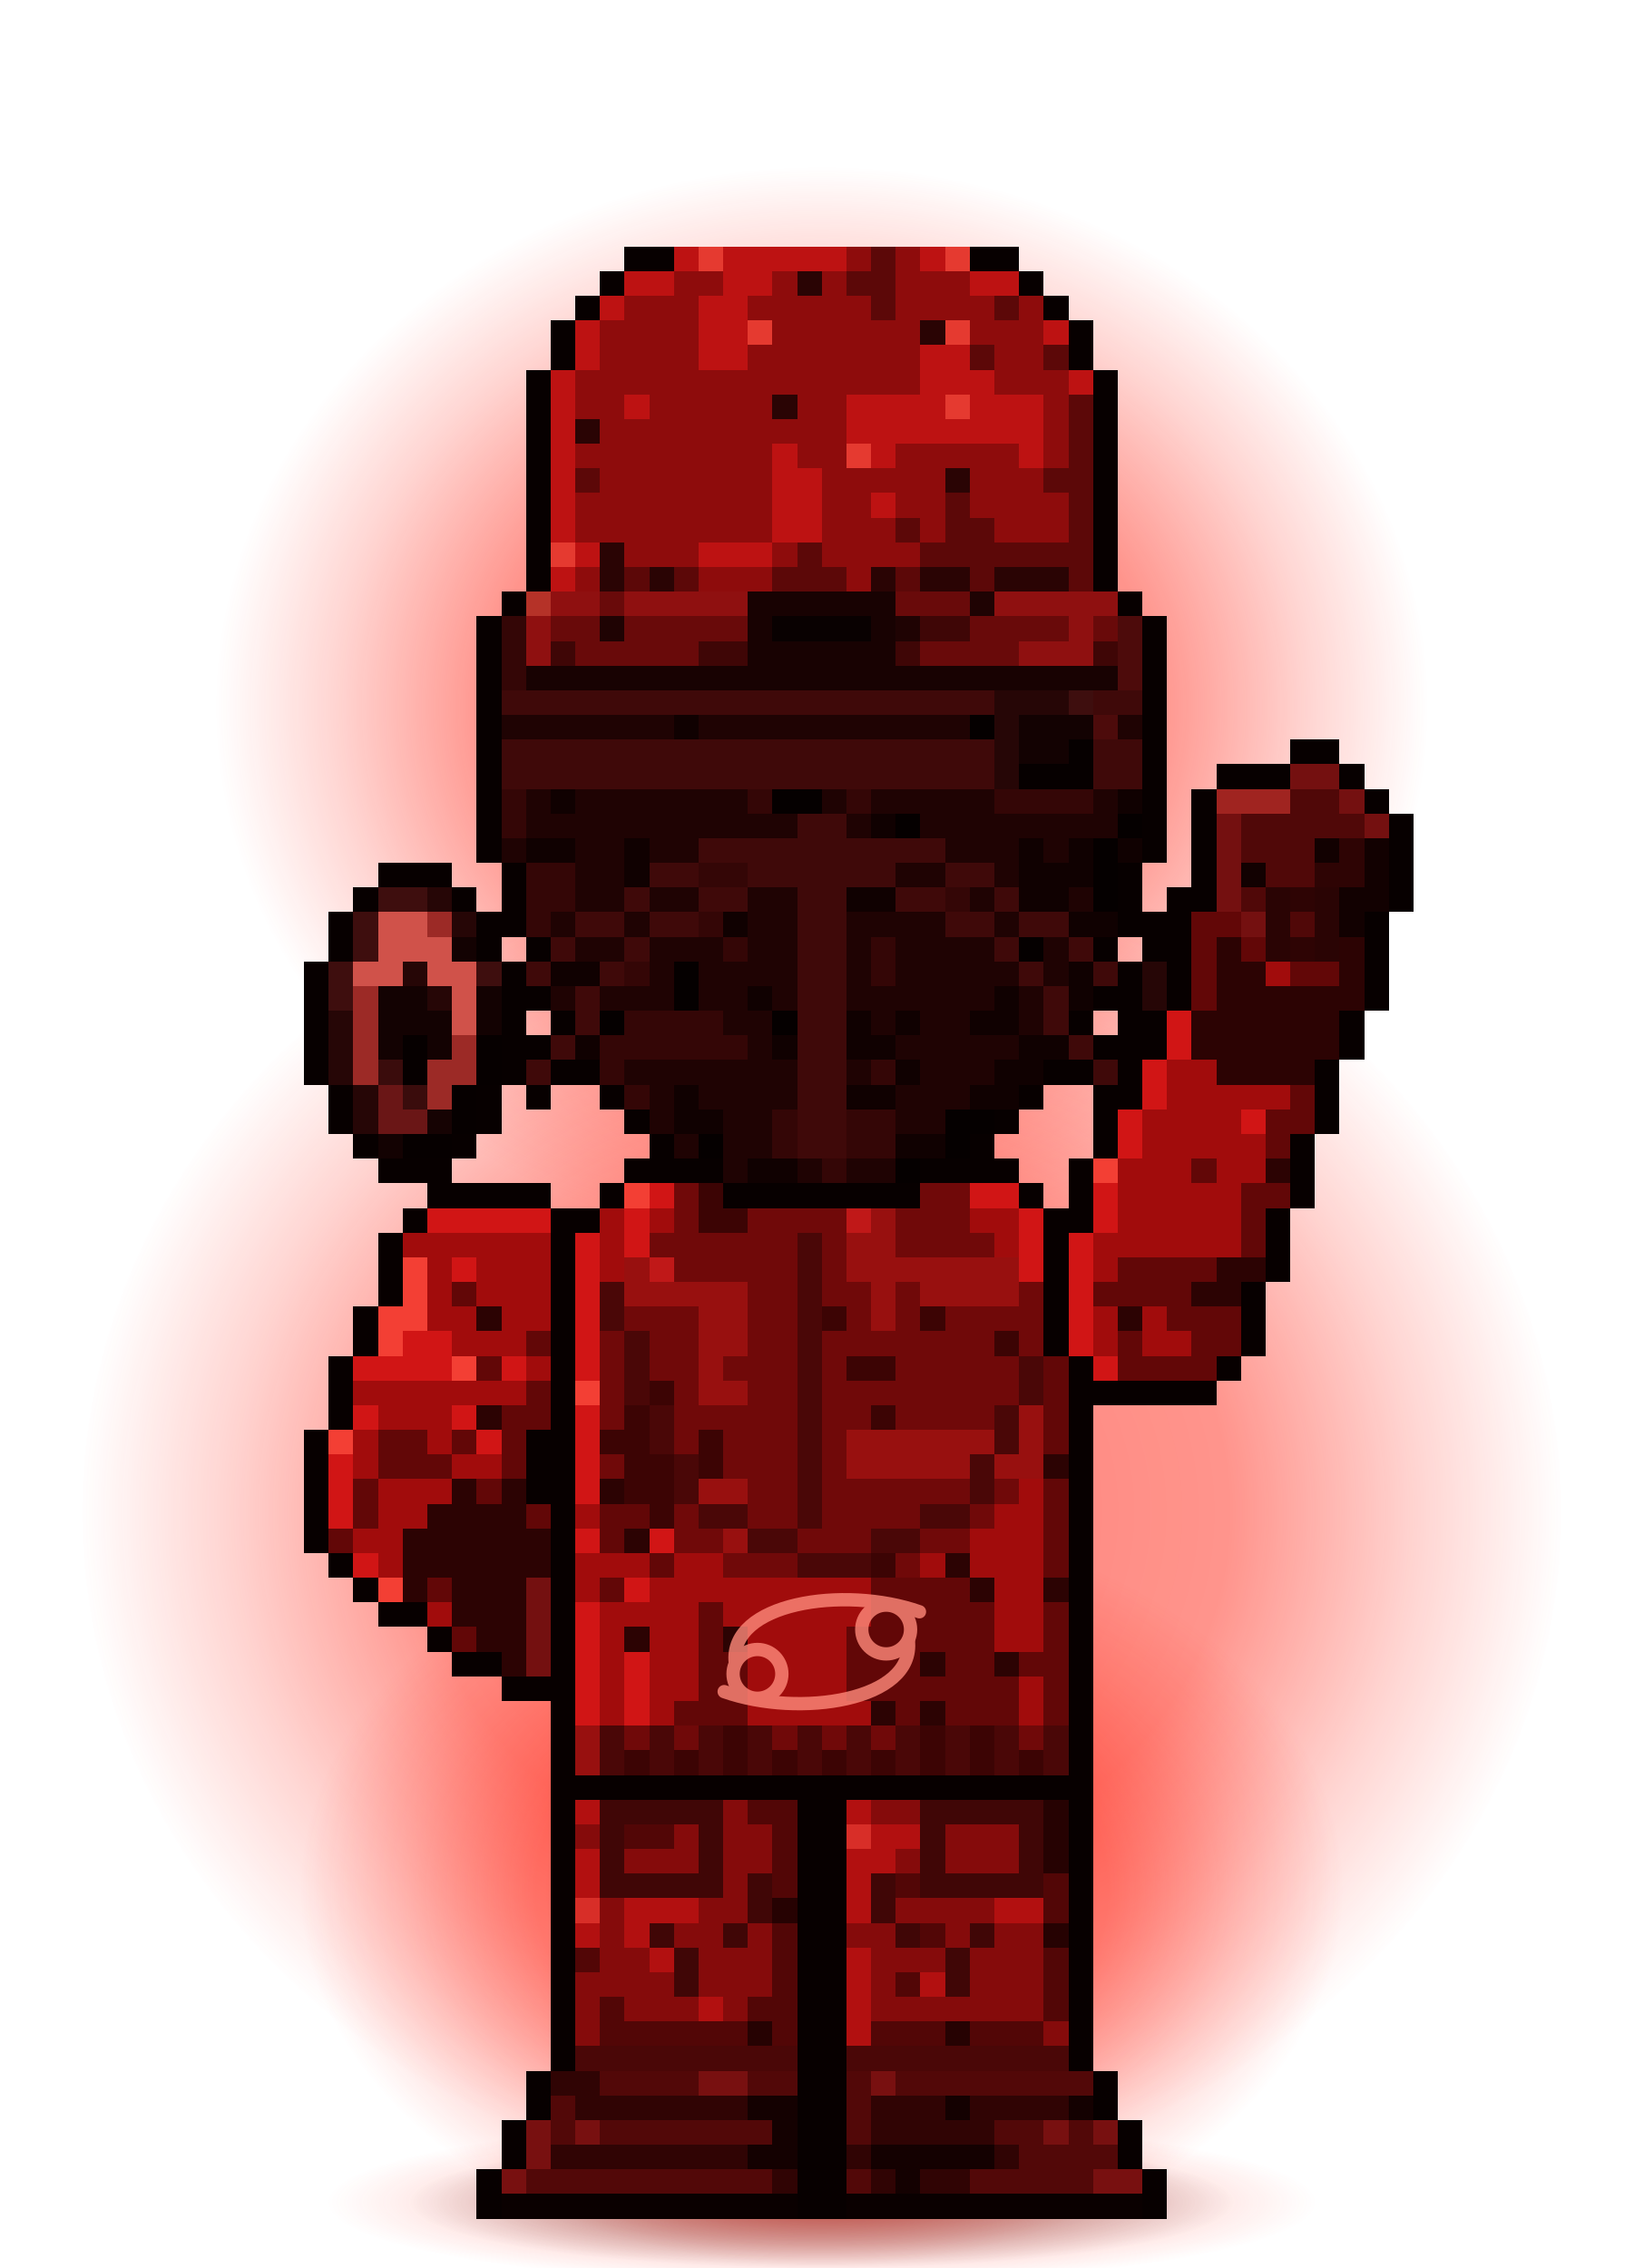
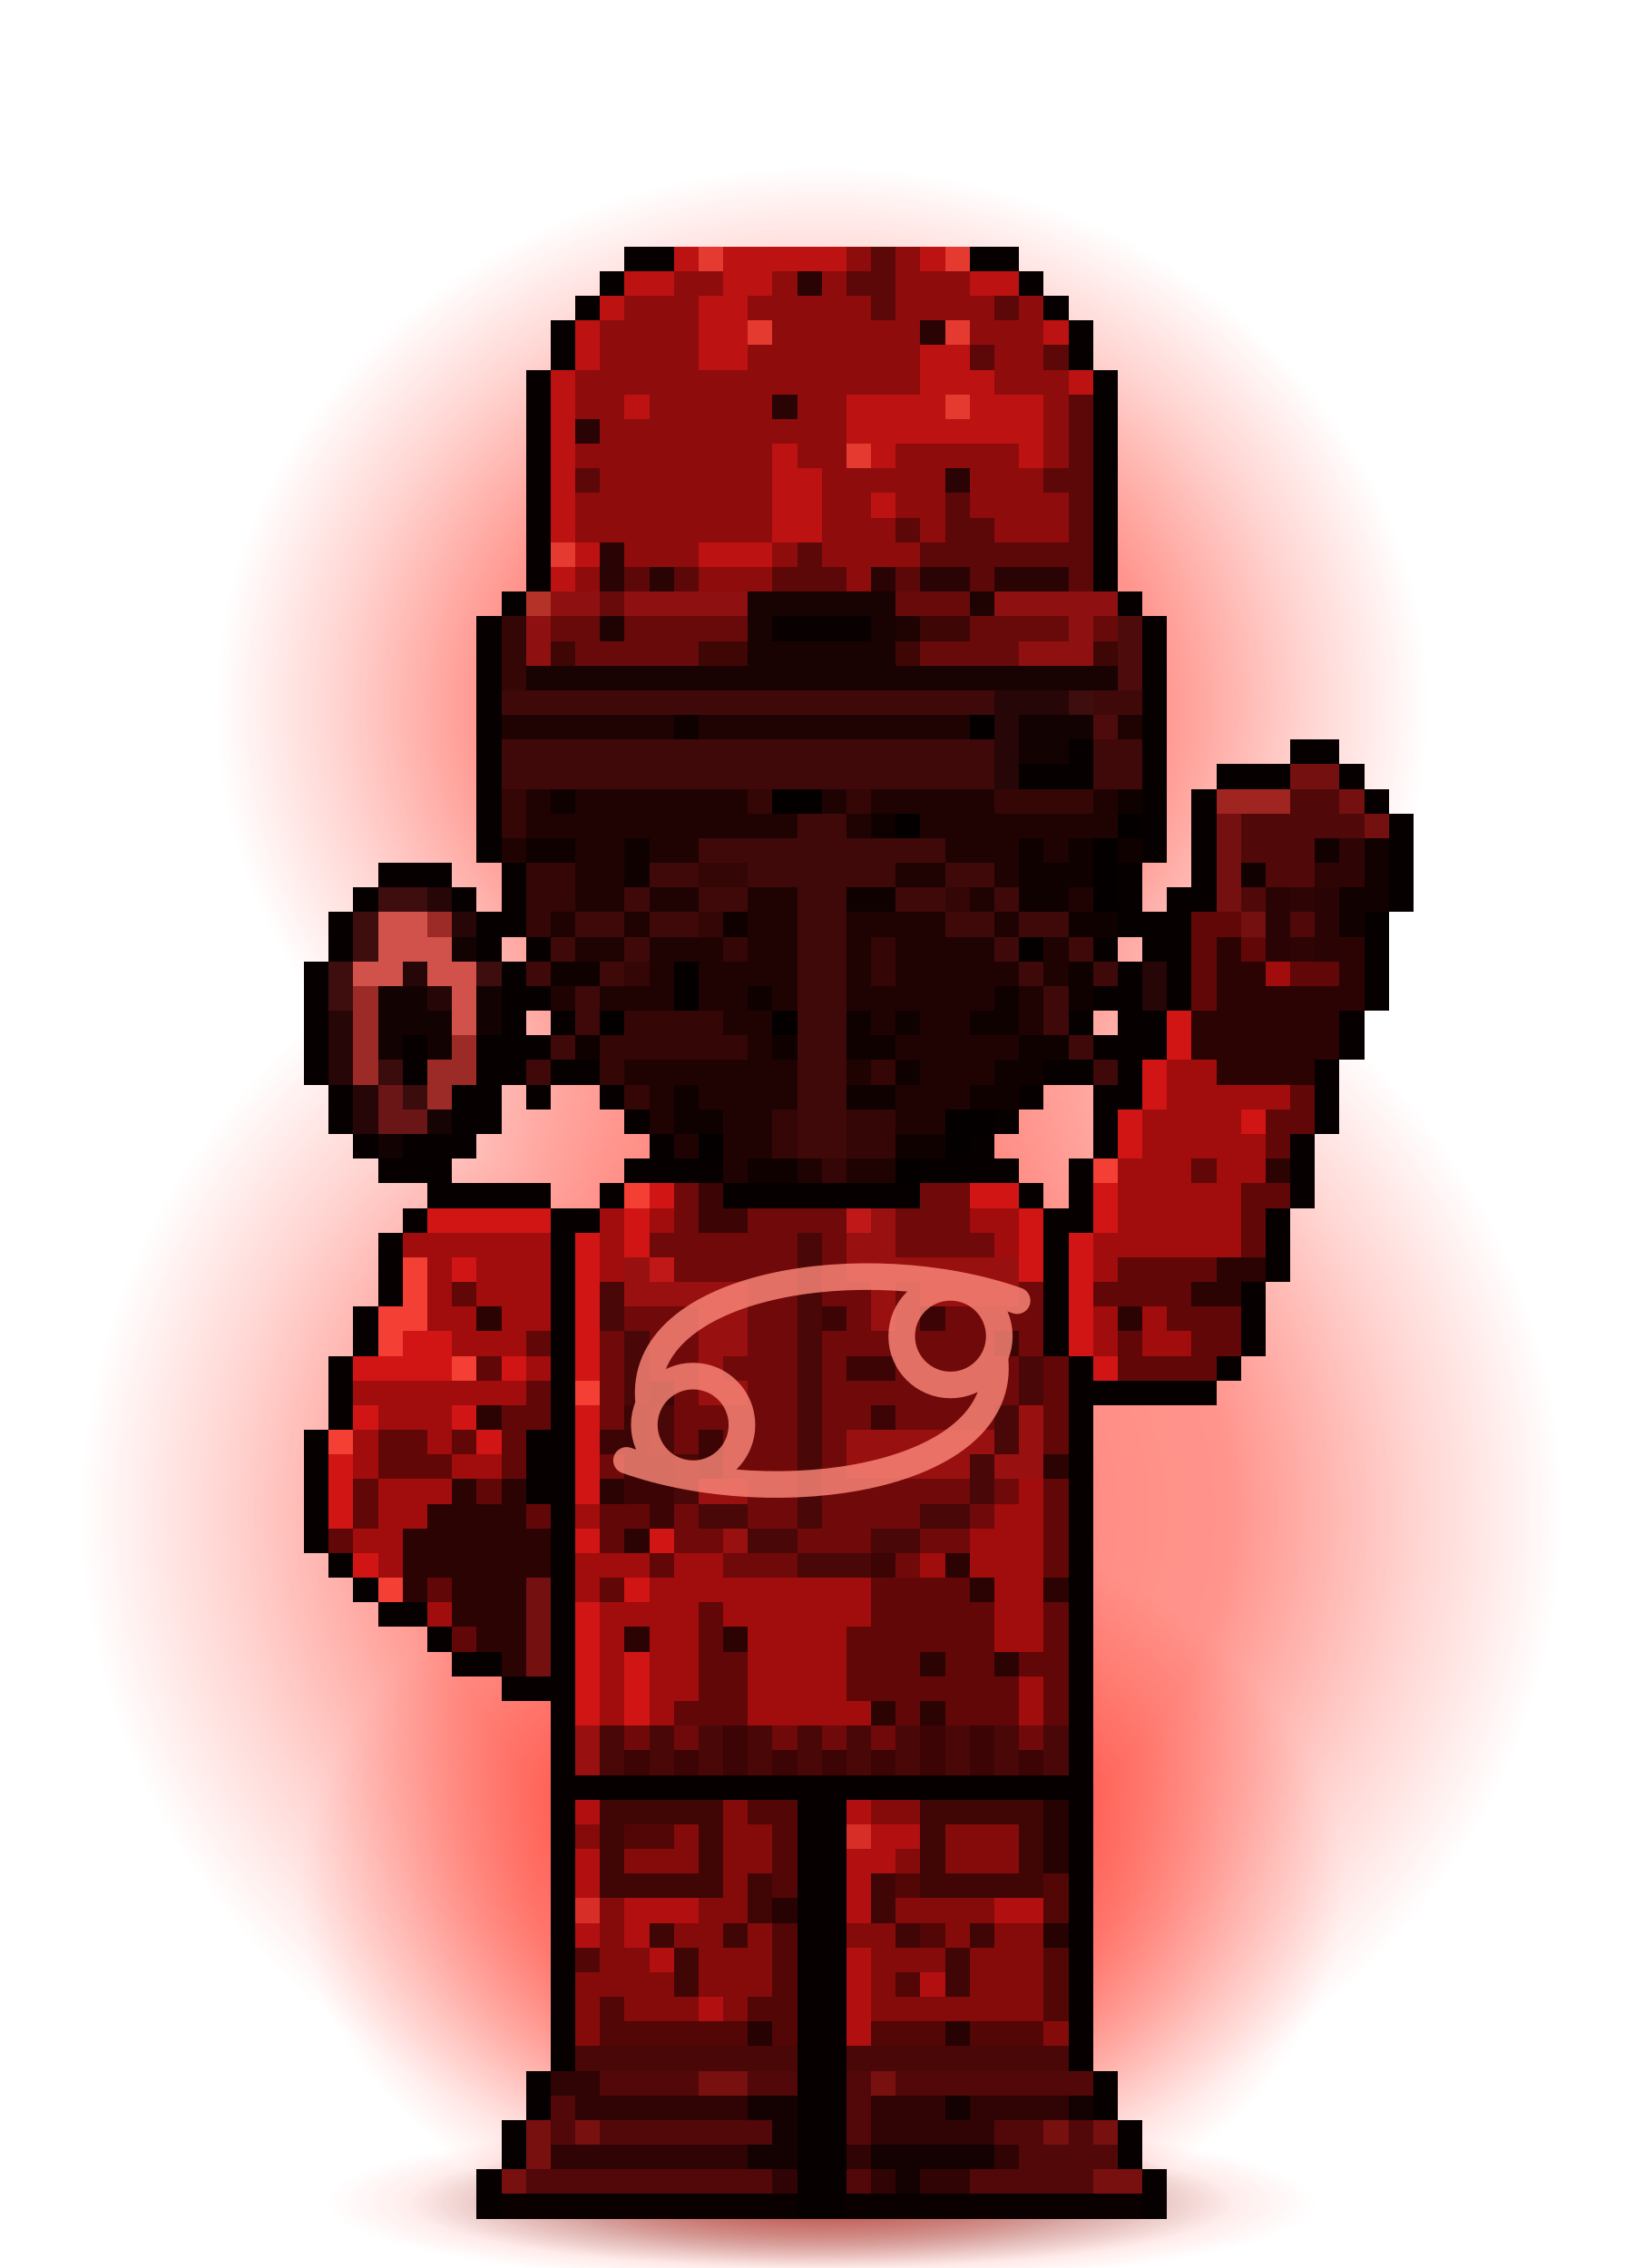
<svg xmlns="http://www.w3.org/2000/svg" viewBox="-20 -32 200 276" width="200" height="276" role="img" aria-label="Elementary, djing">
  <defs>
    <radialGradient id="shd" cx="0.5" cy="0.5" r="0.5">
      <stop offset="0" stop-color="#000" stop-opacity="0.5" />
      <stop offset="0.6" stop-color="#000" stop-opacity="0.22" />
      <stop offset="1" stop-color="#000" stop-opacity="0" />
    </radialGradient>
    <radialGradient id="aura" cx="0.5" cy="0.5" r="0.5">
      <stop offset="0" stop-color="#ff2a1a" stop-opacity="0.6" />
      <stop offset="0.55" stop-color="#ff2a1a" stop-opacity="0.5" />
      <stop offset="0.8" stop-color="#ff2a1a" stop-opacity="0.2" />
      <stop offset="1" stop-color="#ff2a1a" stop-opacity="0" />
    </radialGradient>
    <radialGradient id="floor" cx="0.5" cy="0.5" r="0.5">
      <stop offset="0" stop-color="#ff2a1a" stop-opacity="0.5" />
      <stop offset="0.6" stop-color="#ff2a1a" stop-opacity="0.2" />
      <stop offset="1" stop-color="#ff2a1a" stop-opacity="0" />
    </radialGradient>
  </defs>
  <style>.shadow,.floor{transform-box:fill-box;transform-origin:center}@keyframes aura{0%{opacity:.78}50%{opacity:1}100%{opacity:.78}}.aura{animation:aura 1s ease-in-out infinite}@keyframes groove{0%{transform:translate(0px,0px)}12.5%{transform:translate(0px,-1px)}37.5%{transform:translate(0px,0px)}62.5%{transform:translate(0px,-1px)}87.5%{transform:translate(0px,0px)}}.all{animation:groove 1s steps(1,end) infinite}@keyframes nod{0%{transform:translate(0px,1px)}12.5%{transform:translate(0px,0px)}37.5%{transform:translate(0px,1px)}62.5%{transform:translate(0px,0px)}87.5%{transform:translate(0px,1px)}}.hd{animation:nod 1s steps(1,end) infinite}@keyframes shrink{0%{transform:scale(1)}12.5%{transform:scale(0.93)}37.5%{transform:scale(1)}62.5%{transform:scale(0.93)}87.5%{transform:scale(1)}}.shadow,.floor{animation:shrink 1s steps(1,end) infinite}@keyframes aR0{0%{opacity:1}50%{opacity:0}}.aR0{animation:aR0 1s steps(1,end) infinite}@keyframes aR1{0%{opacity:0}50%{opacity:1}}.aR1{animation:aR1 1s steps(1,end) infinite}@keyframes aL0{0%{opacity:1}25%{opacity:1}50%{opacity:1}75%{opacity:1}12.5%{opacity:0}37.5%{opacity:0}62.5%{opacity:0}87.5%{opacity:0}}.aL0{animation:aL0 1s steps(1,end) infinite}@keyframes aL1{0%{opacity:0}25%{opacity:0}75%{opacity:0}12.5%{opacity:1}62.5%{opacity:1}}.aL1{animation:aL1 1s steps(1,end) infinite}@keyframes aL2{0%{opacity:0}50%{opacity:0}37.5%{opacity:1}87.5%{opacity:1}}.aL2{animation:aL2 1s steps(1,end) infinite}.aR1{opacity:0}.aL1,.aL2{opacity:0}@media (prefers-reduced-motion: reduce){*{animation:none!important}}</style>
  <g class="aura">
    <ellipse cx="80" cy="54" rx="74" ry="66" fill="url(#aura)" />
    <ellipse cx="80" cy="152" rx="90" ry="82" fill="url(#aura)" />
    <ellipse cx="80" cy="198" rx="64" ry="46" fill="url(#aura)" />
  </g>
  <ellipse class="shadow" cx="80" cy="236" rx="50" ry="8" fill="url(#shd)" />
  <ellipse class="floor" cx="80" cy="236" rx="60" ry="10" fill="url(#floor)" />
  <g shape-rendering="crispEdges">
    <g transform="translate(-1 -2) scale(3)">
      <g class="all">
        <g class="lgL">
          <path fill="#070000" d="M17 58h9v1h-9zM16 59h1v15h-1zM26 59h1v21h-1zM15 74h1v2h-1zM14 76h1v2h-1zM13 78h1v2h-1z" />
          <path fill="#b21010" d="M17 59h2v1h-2zM20 59h1v1h-1zM24 59h2v1h-2zM17 61h1v3h-1zM17 65h1v2h-1zM19 67h3v1h-3zM17 68h1v1h-1zM19 68h1v1h-1zM20 69h1v1h-1zM22 71h1v1h-1z" />
          <path fill="#d82e28" d="M19 59h1v1h-1zM17 67h1v1h-1z" />
          <path fill="#850b0b" d="M21 59h3v1h-3zM18 60h4v3h-4zM24 62h1v1h-1zM23 63h1v1h-1zM17 64h1v1h-1zM21 64h1v1h-1zM23 64h2v2h-2zM19 65h3v1h-3zM23 66h1v1h-1zM18 67h1v2h-1zM22 67h2v1h-2zM21 68h2v1h-2zM24 68h1v1h-1zM18 69h2v1h-2zM22 69h3v2h-3zM17 70h4v1h-4zM17 71h1v2h-1zM19 71h3v1h-3zM23 71h1v1h-1z" />
          <path fill="#520606" d="M17 60h1v1h-1zM22 60h4v1h-4zM22 61h1v1h-1zM22 62h2v1h-2zM25 62h1v1h-1zM24 63h2v1h-2zM19 64h2v1h-2zM25 64h1v3h-1zM25 68h1v3h-1zM17 69h1v1h-1zM18 71h1v1h-1zM24 71h2v1h-2zM18 72h6v1h-6zM25 72h1v1h-1z" />
          <path fill="#260202" d="M23 61h3v1h-3zM25 67h1v1h-1zM24 72h1v1h-1z" />
          <path fill="#400606" d="M18 63h5v1h-5zM18 64h1v2h-1zM22 64h1v2h-1zM18 66h5v1h-5zM24 66h1v2h-1zM20 68h1v1h-1zM23 68h1v1h-1zM21 69h1v2h-1z" />
          <path fill="#4a0707" d="M17 73h9v1h-9z" />
          <path fill="#300404" d="M16 74h2v1h-2zM17 75h7v1h-7zM16 77h8v1h-8zM25 78h1v1h-1z" />
          <path fill="#520808" d="M18 74h4v1h-4zM24 74h2v1h-2zM16 75h1v2h-1zM18 76h7v1h-7zM15 78h10v1h-10z" />
          <path fill="#781010" d="M22 74h2v1h-2zM15 76h1v2h-1zM17 76h1v1h-1zM14 78h1v1h-1z" />
          <path fill="#140101" d="M24 75h2v1h-2zM25 76h1v1h-1zM24 77h2v1h-2z" />
          <path fill="#0a0000" d="M14 79h12v1h-12z" />
        </g>
        <g class="lgR">
          <path fill="#070000" d="M28 58h9v1h-9zM27 59h1v21h-1zM37 59h1v15h-1zM38 74h1v2h-1zM39 76h1v2h-1zM40 78h1v2h-1z" />
          <path fill="#b21010" d="M28 59h1v5h-1zM35 59h2v1h-2zM33 62h1v1h-1zM29 64h2v1h-2zM28 65h2v1h-2zM28 66h1v2h-1zM34 67h2v1h-2zM28 69h1v4h-1zM31 70h1v1h-1z" />
          <path fill="#520606" d="M29 59h1v1h-1zM32 60h1v1h-1zM36 60h1v3h-1zM30 66h1v1h-1zM36 66h1v2h-1zM31 68h1v1h-1zM36 69h1v3h-1zM30 70h1v1h-1zM29 72h3v1h-3zM33 72h3v1h-3z" />
          <path fill="#850b0b" d="M30 59h1v1h-1zM32 59h3v1h-3zM29 60h2v1h-2zM34 60h2v1h-2zM30 61h2v1h-2zM33 61h3v1h-3zM29 62h4v1h-4zM34 62h2v1h-2zM29 63h2v1h-2zM32 64h3v2h-3zM30 65h1v1h-1zM30 67h4v1h-4zM28 68h2v1h-2zM32 68h1v1h-1zM34 68h2v1h-2zM29 69h3v1h-3zM33 69h3v2h-3zM29 70h1v1h-1zM29 71h7v1h-7zM36 72h1v1h-1z" />
          <path fill="#260202" d="M31 59h1v2h-1zM33 60h1v1h-1zM29 61h1v1h-1zM32 61h1v1h-1zM36 63h1v3h-1zM36 68h1v1h-1zM32 72h1v1h-1z" />
          <path fill="#400606" d="M31 63h5v1h-5zM31 64h1v2h-1zM35 64h1v2h-1zM29 66h1v2h-1zM31 66h5v1h-5zM30 68h1v1h-1zM33 68h1v1h-1zM32 69h1v2h-1z" />
          <path fill="#d82e28" d="M28 64h1v1h-1z" />
          <path fill="#4a0707" d="M28 73h9v1h-9z" />
          <path fill="#520808" d="M28 74h1v3h-1zM30 74h8v1h-8zM34 76h2v1h-2zM37 76h1v1h-1zM35 77h4v1h-4zM28 78h1v1h-1zM33 78h5v1h-5z" />
          <path fill="#781010" d="M29 74h1v1h-1zM36 76h1v1h-1zM38 76h1v1h-1zM38 78h2v1h-2z" />
          <path fill="#300404" d="M29 75h3v1h-3zM33 75h4v1h-4zM29 76h5v1h-5zM28 77h1v1h-1zM34 77h1v1h-1zM29 78h1v1h-1zM31 78h2v1h-2z" />
          <path fill="#140101" d="M32 75h1v1h-1zM37 75h1v1h-1zM29 77h5v1h-5zM30 78h1v1h-1z" />
          <path fill="#0a0000" d="M28 79h12v1h-12z" />
        </g>
        <g class="up">
          <g class="aL0">
            <path fill="#070000" d="M11 38h5v1h-5zM10 39h1v1h-1zM16 39h1v1h-1zM9 40h1v3h-1zM17 40h1v5h-1zM8 43h1v2h-1zM7 45h1v3h-1zM16 45h1v3h-1zM6 48h1v5h-1zM15 48h1v2h-1zM15 50h2v1h-2zM17 51h3v1h-3zM20 52h2v1h-2zM7 53h1v1h-1zM22 53h1v4h-1zM8 54h1v1h-1zM9 55h2v1h-2zM11 56h1v1h-1zM12 57h2v1h-2zM21 57h1v2h-1zM14 58h2v1h-2zM16 59h1v1h-1zM20 59h1v1h-1zM17 60h3v1h-3z" />
            <path fill="#d11515" d="M11 39h5v1h-5zM16 40h1v1h-1zM12 41h1v1h-1zM10 44h2v1h-2zM8 45h4v1h-4zM14 45h1v1h-1zM8 47h1v1h-1zM12 47h1v1h-1zM13 48h1v1h-1zM7 49h1v3h-1zM8 53h1v1h-1z" />
            <path fill="#a10c0c" d="M10 40h6v1h-6zM11 41h1v2h-1zM13 41h3v2h-3zM11 43h2v1h-2zM14 43h3v1h-3zM12 44h3v1h-3zM15 45h1v1h-1zM8 46h7v1h-7zM9 47h3v1h-3zM8 48h1v2h-1zM11 48h1v1h-1zM12 49h2v1h-2zM9 50h3v1h-3zM9 51h2v1h-2zM8 52h2v1h-2zM9 53h1v1h-1zM11 55h1v1h-1z" />
            <path fill="#f33f34" d="M10 41h1v2h-1zM9 43h2v1h-2zM9 44h1v1h-1zM12 45h1v1h-1zM7 48h1v1h-1zM9 54h1v1h-1z" />
            <path fill="#620707" d="M16 41h1v2h-1zM12 42h1v1h-1zM15 44h2v1h-2zM13 45h1v1h-1zM15 46h1v1h-1zM14 47h2v1h-2zM9 48h2v1h-2zM12 48h1v1h-1zM14 48h1v2h-1zM9 49h3v1h-3zM8 50h1v2h-1zM13 50h1v1h-1zM15 51h2v1h-2zM7 52h1v1h-1zM11 54h1v1h-1zM12 56h1v1h-1z" />
            <path fill="#2c0303" d="M13 43h1v1h-1zM13 47h1v1h-1zM12 50h1v1h-1zM14 50h1v1h-1zM11 51h4v1h-4zM10 52h7v1h-7zM10 53h6v1h-6zM10 54h1v1h-1zM12 54h3v2h-3zM13 56h2v1h-2zM14 57h1v1h-1z" />
            <path fill="#741010" d="M17 52h1v1h-1zM16 53h1v1h-1zM21 53h1v1h-1zM15 54h1v4h-1zM19 54h1v1h-1zM16 58h1v1h-1z" />
            <path fill="#500808" d="M18 52h1v1h-1zM18 53h3v1h-3zM20 54h1v1h-1zM17 55h4v1h-4zM16 56h3v1h-3zM16 57h1v1h-1zM18 57h1v2h-1z" />
            <path fill="#2e0404" d="M19 52h1v1h-1zM17 53h1v1h-1zM16 54h3v1h-3zM21 54h1v2h-1zM16 55h1v1h-1zM20 56h2v1h-2zM20 57h1v2h-1zM18 59h1v1h-1z" />
            <path fill="#120101" d="M19 56h1v1h-1z" />
            <path fill="#2a0404" d="M17 57h1v3h-1zM19 57h1v3h-1z" />
          </g>
          <g class="aL1">
            <path fill="#070000" d="M11 38h5v1h-5zM10 39h1v1h-1zM16 39h1v1h-1zM9 40h1v2h-1zM17 40h1v5h-1zM8 42h1v2h-1zM7 44h1v3h-1zM16 45h1v2h-1zM6 47h1v2h-1zM15 47h1v2h-1zM5 49h1v4h-1zM14 49h1v2h-1zM15 51h2v1h-2zM17 52h2v1h-2zM6 53h1v1h-1zM19 53h2v1h-2zM7 54h1v1h-1zM21 54h1v3h-1zM8 55h1v1h-1zM9 56h1v1h-1zM10 57h2v1h-2zM20 57h1v2h-1zM12 58h2v1h-2zM14 59h1v1h-1zM19 59h1v2h-1zM15 60h1v1h-1zM16 61h3v1h-3z" />
            <path fill="#d11515" d="M11 39h5v1h-5zM16 40h1v1h-1zM12 41h1v1h-1zM10 42h1v1h-1zM9 44h3v1h-3zM8 45h4v1h-4zM14 45h1v1h-1zM12 47h1v1h-1zM6 49h1v4h-1zM7 53h1v1h-1z" />
            <path fill="#a10c0c" d="M10 40h6v1h-6zM11 41h1v2h-1zM13 41h3v2h-3zM11 43h2v1h-2zM14 43h3v1h-3zM12 44h3v1h-3zM15 45h1v1h-1zM8 46h6v1h-6zM8 47h4v1h-4zM8 48h1v1h-1zM11 48h1v1h-1zM13 48h1v1h-1zM7 49h2v1h-2zM12 49h1v1h-1zM7 50h1v2h-1zM9 50h3v1h-3zM13 50h1v1h-1zM9 51h1v1h-1zM8 52h1v2h-1zM9 55h1v1h-1zM10 56h1v1h-1z" />
            <path fill="#f33f34" d="M10 41h1v1h-1zM9 42h1v1h-1zM9 43h2v1h-2zM8 44h1v1h-1zM12 45h1v1h-1zM7 47h1v2h-1zM8 54h1v1h-1z" />
            <path fill="#620707" d="M16 41h1v2h-1zM12 42h1v1h-1zM15 44h2v1h-2zM13 45h1v1h-1zM14 46h2v1h-2zM14 47h1v2h-1zM9 48h2v1h-2zM12 48h1v1h-1zM9 49h3v1h-3zM13 49h1v1h-1zM8 50h1v2h-1zM14 51h1v1h-1zM15 52h2v1h-2zM9 54h3v1h-3zM10 55h2v1h-2zM12 57h1v1h-1z" />
            <path fill="#2c0303" d="M13 43h1v1h-1zM13 47h1v1h-1zM12 50h1v1h-1zM10 51h4v1h-4zM7 52h1v1h-1zM9 52h6v2h-6zM12 54h2v2h-2zM11 56h3v1h-3zM13 57h1v1h-1z" />
            <path fill="#741010" d="M15 53h2v1h-2zM18 53h1v1h-1zM14 54h1v3h-1zM20 54h1v1h-1zM14 58h1v1h-1zM15 59h1v1h-1z" />
            <path fill="#500808" d="M17 53h1v1h-1zM15 54h1v2h-1zM17 55h3v1h-3zM15 56h4v1h-4zM15 57h5v1h-5zM15 58h1v1h-1zM17 58h1v2h-1zM19 58h1v1h-1z" />
            <path fill="#2e0404" d="M16 54h3v1h-3zM16 55h1v1h-1zM20 55h1v2h-1zM14 57h1v1h-1z" />
            <path fill="#a02420" d="M19 54h1v1h-1z" />
            <path fill="#120101" d="M19 56h1v1h-1zM17 60h1v1h-1z" />
            <path fill="#2a0404" d="M16 58h1v3h-1zM18 58h1v3h-1z" />
          </g>
          <g class="aL2">
            <path fill="#070000" d="M11 38h5v1h-5zM10 39h1v1h-1zM16 39h1v1h-1zM9 40h1v3h-1zM17 40h1v6h-1zM8 43h1v5h-1zM16 46h1v3h-1zM7 48h1v6h-1zM15 49h2v1h-2zM17 50h4v1h-4zM21 51h2v1h-2zM23 52h1v1h-1zM24 53h1v2h-1zM8 54h1v1h-1zM9 55h3v1h-3zM23 55h1v2h-1zM12 56h1v1h-1zM13 57h3v1h-3zM22 57h1v2h-1zM16 58h2v1h-2zM18 59h4v1h-4z" />
            <path fill="#d11515" d="M11 39h5v1h-5zM16 40h1v1h-1zM12 41h1v1h-1zM10 44h2v2h-2zM14 45h1v1h-1zM9 46h1v2h-1zM12 47h1v1h-1zM8 48h1v2h-1zM13 48h1v1h-1zM8 52h1v2h-1z" />
            <path fill="#a10c0c" d="M10 40h6v1h-6zM11 41h1v2h-1zM13 41h3v2h-3zM11 43h2v1h-2zM14 43h3v1h-3zM12 44h4v1h-4zM15 45h2v1h-2zM10 46h5v1h-5zM10 47h2v1h-2zM14 47h1v1h-1zM11 48h1v1h-1zM12 49h2v1h-2zM8 50h4v1h-4zM8 51h3v1h-3zM9 52h2v2h-2zM10 54h1v1h-1z" />
            <path fill="#f33f34" d="M10 41h1v2h-1zM9 43h2v1h-2zM9 44h1v2h-1zM12 45h1v1h-1zM9 54h1v1h-1z" />
            <path fill="#620707" d="M16 41h1v2h-1zM12 42h1v1h-1zM16 44h1v1h-1zM13 45h1v1h-1zM15 46h1v2h-1zM9 48h2v1h-2zM12 48h1v1h-1zM14 48h2v1h-2zM9 49h3v1h-3zM14 49h1v1h-1zM13 50h1v1h-1zM15 50h2v1h-2zM12 55h1v1h-1zM13 56h1v1h-1zM16 56h1v2h-1z" />
            <path fill="#2c0303" d="M13 43h1v1h-1zM13 47h1v1h-1zM12 50h1v1h-1zM14 50h1v1h-1zM11 51h7v1h-7zM11 52h6v2h-6zM11 54h5v1h-5zM13 55h3v1h-3zM14 56h2v1h-2z" />
            <path fill="#500808" d="M18 51h3v1h-3zM17 53h3v1h-3zM21 53h2v1h-2zM16 54h1v1h-1zM20 54h2v1h-2zM16 55h6v1h-6zM18 56h1v2h-1zM20 56h1v2h-1z" />
            <path fill="#741010" d="M17 52h1v1h-1zM20 52h3v1h-3zM23 53h1v1h-1zM19 54h1v1h-1zM17 56h1v2h-1zM18 58h1v1h-1z" />
            <path fill="#2e0404" d="M18 52h1v1h-1zM20 53h1v1h-1zM17 54h2v1h-2zM22 54h2v1h-2zM20 58h1v1h-1z" />
            <path fill="#120101" d="M19 52h1v1h-1zM22 55h1v2h-1z" />
            <path fill="#2a0404" d="M19 56h1v3h-1zM21 56h1v3h-1z" />
          </g>
          <path fill="#070000" d="M21 36h12v1h-12zM19 37h2v1h-2zM33 37h2v1h-2zM18 38h1v1h-1zM35 38h1v1h-1zM17 39h1v1h-1zM36 39h1v1h-1zM16 40h1v22h-1zM37 40h1v22h-1zM17 62h20v1h-20z" />
          <path fill="#700909" d="M21 37h3v1h-3zM30 37h1v1h-1zM21 38h1v2h-1zM24 38h1v1h-1zM26 38h2v1h-2zM30 38h3v2h-3zM24 39h4v1h-4zM20 40h6v1h-6zM27 40h1v2h-1zM30 40h4v1h-4zM21 41h5v1h-5zM24 42h2v3h-2zM27 42h2v1h-2zM30 42h1v2h-1zM35 42h1v1h-1zM19 43h3v1h-3zM28 43h1v1h-1zM32 43h4v1h-4zM18 44h1v4h-1zM20 44h2v2h-2zM27 44h7v1h-7zM35 44h1v1h-1zM23 45h3v1h-3zM27 45h1v1h-1zM30 45h5v1h-5zM21 46h1v1h-1zM24 46h2v1h-2zM27 46h8v1h-8zM21 47h5v1h-5zM27 47h2v1h-2zM30 47h4v1h-4zM21 48h1v1h-1zM23 48h3v2h-3zM27 48h1v2h-1zM18 49h1v1h-1zM24 50h2v2h-2zM27 50h6v1h-6zM34 50h1v1h-1zM21 51h1v1h-1zM27 51h4v1h-4zM33 51h1v1h-1zM21 52h2v1h-2zM26 52h3v1h-3zM31 52h2v1h-2zM23 53h3v1h-3zM30 53h1v1h-1zM19 60h1v1h-1zM21 60h1v1h-1zM25 60h1v1h-1zM27 60h1v1h-1zM29 60h1v1h-1zM35 60h1v1h-1z" />
          <path fill="#98100f" d="M24 37h2v1h-2zM31 37h2v1h-2zM25 38h1v1h-1zM28 38h2v1h-2zM29 39h1v1h-1zM28 40h2v1h-2zM19 41h1v1h-1zM28 41h7v1h-7zM19 42h5v1h-5zM29 42h1v2h-1zM31 42h4v1h-4zM22 43h2v2h-2zM22 45h1v1h-1zM22 46h2v1h-2zM35 47h1v2h-1zM28 48h6v1h-6zM28 49h5v1h-5zM34 49h2v1h-2zM22 50h2v1h-2zM23 52h1v1h-1zM17 60h1v2h-1z" />
          <path fill="#c01818" d="M26 37h1v1h-1zM28 37h2v1h-2zM28 39h1v1h-1zM20 41h1v1h-1z" />
          <path fill="#e03a32" d="M27 37h1v1h-1z" />
          <path fill="#f33f34" d="M19 38h1v1h-1zM17 46h1v1h-1z" />
          <path fill="#d11515" d="M20 38h1v1h-1zM33 38h2v1h-2zM19 39h1v2h-1zM35 39h1v1h-1zM17 40h1v6h-1zM35 40h2v1h-2zM35 41h1v1h-1zM17 47h1v4h-1zM17 52h1v1h-1zM20 52h1v1h-1zM19 54h1v1h-1zM17 55h1v5h-1zM19 57h1v3h-1z" />
          <path fill="#3c0404" d="M22 38h2v2h-2zM27 43h1v1h-1zM31 43h1v1h-1zM34 44h1v1h-1zM28 45h2v1h-2zM20 46h1v1h-1zM19 47h1v1h-1zM29 47h1v1h-1zM18 48h2v1h-2zM22 48h1v2h-1zM19 49h2v2h-2zM20 51h1v1h-1zM29 53h1v1h-1zM23 60h1v2h-1zM31 60h1v2h-1zM33 60h1v2h-1zM19 61h1v1h-1zM21 61h1v1h-1zM25 61h1v1h-1zM27 61h1v1h-1zM29 61h1v1h-1zM35 61h1v1h-1z" />
          <path fill="#a10c0c" d="M18 39h1v3h-1zM20 39h1v1h-1zM33 39h2v1h-2zM34 40h1v1h-1zM35 50h1v1h-1zM17 51h1v1h-1zM34 51h2v1h-2zM33 52h3v2h-3zM17 53h3v1h-3zM21 53h2v1h-2zM31 53h1v1h-1zM17 54h1v1h-1zM20 54h9v1h-9zM34 54h2v3h-2zM18 55h4v1h-4zM23 55h6v1h-6zM18 56h1v4h-1zM20 56h2v3h-2zM24 56h4v3h-4zM35 58h1v2h-1zM20 59h1v1h-1zM24 59h5v1h-5z" />
          <path fill="#4a0707" d="M26 40h1v12h-1zM18 42h1v2h-1zM36 42h1v3h-1zM19 44h1v3h-1zM35 45h1v2h-1zM20 47h1v2h-1zM34 47h1v2h-1zM21 49h1v2h-1zM33 49h1v2h-1zM22 51h2v1h-2zM31 51h2v1h-2zM24 52h2v1h-2zM29 52h2v1h-2zM26 53h3v1h-3zM18 60h1v2h-1zM20 60h1v2h-1zM22 60h1v2h-1zM24 60h1v2h-1zM26 60h1v2h-1zM28 60h1v2h-1zM30 60h1v2h-1zM32 60h1v2h-1zM34 60h1v2h-1zM36 60h1v2h-1z" />
          <path fill="#620707" d="M36 41h1v1h-1zM36 45h1v4h-1zM36 50h1v4h-1zM18 51h2v1h-2zM18 52h1v1h-1zM20 53h1v1h-1zM18 54h1v1h-1zM29 54h4v1h-4zM22 55h1v2h-1zM29 55h5v1h-5zM36 55h1v2h-1zM28 56h6v1h-6zM22 57h2v2h-2zM28 57h3v1h-3zM32 57h2v1h-2zM35 57h2v1h-2zM28 58h7v1h-7zM36 58h1v2h-1zM21 59h3v1h-3zM30 59h1v1h-1zM32 59h3v1h-3z" />
          <path fill="#2c0303" d="M36 49h1v1h-1zM18 50h1v1h-1zM19 52h1v1h-1zM32 53h1v1h-1zM33 54h1v1h-1zM36 54h1v1h-1zM19 56h1v1h-1zM23 56h1v1h-1zM31 57h1v1h-1zM34 57h1v1h-1zM29 59h1v1h-1zM31 59h1v1h-1z" />
-           <g transform="translate(27 57) scale(.9)" opacity=".8">
+           <g transform="translate(27 46) scale(1.8)" opacity=".8">
            <g fill="none" stroke-linecap="round" shape-rendering="geometricPrecision" stroke="#ff8a7a" stroke-width=".6">
              <circle cx="-2.9" cy="1" r="1.1" />
              <circle cx="2.9" cy="-1" r="1.1" />
              <path d="M-3.9 0.5C-4.2 -2.2 1 -3 4.4 -1.8" />
              <path d="M3.9 -0.5C4.2 2.2 -1 3 -4.4 1.8" />
            </g>
          </g>
          <g class="hd">
            <path fill="#070000" d="M19 0h2v1h-2zM33 0h2v1h-2zM18 1h1v1h-1zM35 1h1v1h-1zM17 2h1v1h-1zM36 2h1v1h-1zM16 3h1v2h-1zM37 3h1v2h-1zM15 5h1v9h-1zM38 5h1v9h-1zM14 14h1v1h-1zM39 14h1v1h-1zM13 15h1v10h-1zM40 15h1v10h-1zM9 25h3v1h-3zM14 25h1v2h-1zM39 25h1v2h-1zM42 25h3v1h-3zM8 26h1v1h-1zM12 26h1v1h-1zM41 26h1v1h-1zM45 26h1v1h-1zM7 27h1v2h-1zM13 27h2v1h-2zM39 27h2v1h-2zM46 27h1v2h-1zM13 28h1v1h-1zM15 28h1v1h-1zM38 28h1v1h-1zM40 28h1v1h-1zM6 29h1v5h-1zM14 29h1v1h-1zM39 29h1v1h-1zM47 29h1v5h-1zM14 30h2v1h-2zM38 30h2v1h-2zM14 31h1v1h-1zM16 31h1v1h-1zM37 31h1v1h-1zM39 31h1v1h-1zM14 32h2v1h-2zM38 32h2v1h-2zM14 33h1v1h-1zM16 33h2v1h-2zM36 33h2v1h-2zM39 33h1v1h-1zM7 34h1v2h-1zM13 34h1v2h-1zM15 34h1v1h-1zM18 34h1v1h-1zM35 34h1v1h-1zM38 34h1v1h-1zM40 34h1v2h-1zM46 34h1v2h-1zM19 35h1v1h-1zM34 35h1v1h-1zM8 36h1v1h-1zM12 36h1v1h-1zM20 36h1v1h-1zM33 36h1v1h-1zM41 36h1v1h-1zM45 36h1v1h-1zM9 37h3v1h-3zM21 37h2v1h-2zM31 37h2v1h-2zM42 37h3v1h-3zM23 38h8v1h-8z" />
            <path fill="#bd1212" d="M21 0h1v1h-1zM23 0h5v1h-5zM31 0h1v1h-1zM19 1h2v1h-2zM23 1h2v1h-2zM33 1h2v1h-2zM18 2h1v1h-1zM22 2h2v3h-2zM17 3h1v2h-1zM36 3h1v1h-1zM31 4h2v1h-2zM16 5h1v7h-1zM31 5h3v1h-3zM37 5h1v1h-1zM19 6h1v1h-1zM28 6h4v1h-4zM33 6h3v1h-3zM28 7h8v1h-8zM25 8h1v1h-1zM29 8h1v1h-1zM35 8h1v1h-1zM25 9h2v3h-2zM29 10h1v1h-1zM17 12h1v1h-1zM22 12h3v1h-3zM16 13h1v1h-1z" />
            <path fill="#e53a30" d="M22 0h1v1h-1zM32 0h1v1h-1zM24 3h1v1h-1zM32 3h1v1h-1zM32 6h1v1h-1zM28 8h1v1h-1zM16 12h1v1h-1z" />
            <path fill="#8e0c0c" d="M28 0h1v1h-1zM30 0h1v1h-1zM21 1h2v1h-2zM25 1h1v1h-1zM27 1h1v1h-1zM30 1h3v1h-3zM19 2h3v1h-3zM24 2h5v1h-5zM30 2h4v1h-4zM35 2h1v1h-1zM18 3h4v2h-4zM25 3h6v1h-6zM33 3h3v1h-3zM24 4h7v1h-7zM34 4h2v1h-2zM17 5h14v1h-14zM34 5h3v1h-3zM17 6h2v1h-2zM20 6h5v1h-5zM26 6h2v1h-2zM36 6h1v3h-1zM18 7h10v1h-10zM17 8h8v1h-8zM26 8h2v1h-2zM30 8h5v1h-5zM18 9h7v1h-7zM27 9h5v1h-5zM33 9h3v1h-3zM17 10h8v2h-8zM27 10h2v1h-2zM30 10h2v1h-2zM33 10h4v1h-4zM27 11h3v1h-3zM31 11h1v1h-1zM34 11h3v1h-3zM19 12h3v1h-3zM25 12h1v1h-1zM27 12h4v1h-4zM17 13h1v1h-1zM22 13h3v1h-3zM28 13h1v1h-1z" />
            <path fill="#5c0808" d="M29 0h1v1h-1zM28 1h2v1h-2zM29 2h1v1h-1zM34 2h1v1h-1zM33 4h1v1h-1zM36 4h1v1h-1zM37 6h1v3h-1zM17 9h1v1h-1zM36 9h2v1h-2zM32 10h1v1h-1zM37 10h1v2h-1zM30 11h1v1h-1zM32 11h2v1h-2zM26 12h1v1h-1zM31 12h7v1h-7zM19 13h1v1h-1zM21 13h1v1h-1zM25 13h3v1h-3zM30 13h1v1h-1zM33 13h1v1h-1zM37 13h1v1h-1z" />
            <path fill="#2a0404" d="M26 1h1v1h-1zM31 3h1v1h-1zM25 6h1v1h-1zM17 7h1v1h-1zM32 9h1v1h-1zM18 12h1v2h-1zM20 13h1v1h-1zM29 13h1v1h-1zM31 13h2v1h-2zM34 13h3v1h-3z" />
            <path fill="#b53228" d="M15 14h1v1h-1z" />
            <path fill="#8f1010" d="M16 14h2v1h-2zM19 14h5v1h-5zM34 14h5v1h-5zM15 15h1v2h-1zM37 15h1v1h-1zM35 16h3v1h-3z" />
            <path fill="#690a0a" d="M18 14h1v1h-1zM30 14h3v1h-3zM16 15h2v1h-2zM19 15h5v1h-5zM33 15h4v1h-4zM38 15h1v1h-1zM17 16h5v1h-5zM31 16h4v1h-4z" />
            <path fill="#180202" d="M24 14h6v1h-6zM24 15h1v1h-1zM29 15h1v1h-1zM24 16h6v1h-6zM15 17h24v1h-24z" />
            <path fill="#1f0303" d="M33 14h1v1h-1zM18 15h1v1h-1zM30 15h1v1h-1zM14 19h7v1h-7zM22 19h11v1h-11zM39 19h1v1h-1zM15 22h1v1h-1zM17 22h7v1h-7zM27 22h1v1h-1zM29 22h5v1h-5zM38 22h1v1h-1zM15 23h11v1h-11zM28 23h1v1h-1zM31 23h8v1h-8zM14 24h1v1h-1zM17 24h2v3h-2zM20 24h2v1h-2zM32 24h3v1h-3zM36 24h1v1h-1zM30 25h2v1h-2zM34 25h1v1h-1zM20 26h2v1h-2zM24 26h2v3h-2zM33 26h1v1h-1zM37 26h1v1h-1zM16 27h1v1h-1zM19 27h1v1h-1zM28 27h4v1h-4zM34 27h1v1h-1zM17 28h2v1h-2zM20 28h3v1h-3zM28 28h1v2h-1zM30 28h4v1h-4zM36 28h1v2h-1zM20 29h1v1h-1zM22 29h4v1h-4zM30 29h5v1h-5zM16 30h1v1h-1zM18 30h3v1h-3zM22 30h2v1h-2zM25 30h1v1h-1zM28 30h6v1h-6zM35 30h1v2h-1zM23 31h2v1h-2zM29 31h1v1h-1zM31 31h2v1h-2zM24 32h1v1h-1zM30 32h5v1h-5zM19 33h7v1h-7zM28 33h1v1h-1zM31 33h3v1h-3zM20 34h1v2h-1zM22 34h4v1h-4zM30 34h3v1h-3zM23 35h2v2h-2zM30 35h2v1h-2zM21 36h1v1h-1zM23 37h1v1h-1zM26 37h1v1h-1zM28 37h2v1h-2z" />
            <path fill="#340606" d="M14 15h1v3h-1zM14 22h1v2h-1zM24 22h1v1h-1zM28 22h1v1h-1zM34 22h4v1h-4zM15 25h2v2h-2zM22 25h2v1h-2zM32 26h1v1h-1zM15 27h1v1h-1zM22 27h1v1h-1zM23 28h1v1h-1zM29 28h1v2h-1zM19 29h1v1h-1zM19 31h4v1h-4zM18 32h6v1h-6zM18 33h1v1h-1zM29 33h1v1h-1zM19 34h1v1h-1zM25 35h1v2h-1zM28 35h2v2h-2zM27 37h1v1h-1z" />
            <path fill="#090101" d="M25 15h4v1h-4z" />
            <path fill="#3f0606" d="M31 15h2v1h-2zM16 16h1v1h-1zM22 16h2v1h-2zM30 16h1v1h-1zM38 16h1v1h-1z" />
            <path fill="#4d0b0b" d="M39 15h1v3h-1zM38 19h1v1h-1z" />
            <path fill="#3f0909" d="M14 18h20v1h-20zM38 18h2v1h-2zM14 20h20v2h-20zM38 20h2v2h-2zM26 23h2v1h-2zM22 24h10v1h-10zM20 25h2v1h-2zM24 25h6v1h-6zM32 25h2v1h-2zM19 26h1v1h-1zM22 26h2v1h-2zM26 26h2v11h-2zM30 26h2v1h-2zM34 26h1v1h-1zM17 27h2v1h-2zM20 27h2v1h-2zM32 27h2v1h-2zM35 27h2v1h-2zM16 28h1v1h-1zM19 28h1v1h-1zM34 28h1v1h-1zM37 28h1v1h-1zM15 29h1v1h-1zM18 29h1v1h-1zM35 29h1v1h-1zM38 29h1v1h-1zM17 30h1v2h-1zM36 30h1v2h-1zM16 32h1v1h-1zM37 32h1v1h-1zM15 33h1v1h-1zM38 33h1v1h-1z" />
            <path fill="#260606" d="M34 18h3v1h-3zM34 19h1v3h-1zM11 26h1v1h-1zM42 26h3v1h-3zM12 27h1v1h-1zM41 27h1v2h-1zM45 27h1v1h-1zM10 29h1v1h-1zM40 29h1v5h-1zM46 29h1v1h-1zM11 30h1v1h-1zM7 31h1v3h-1zM43 33h1v1h-1zM8 34h1v2h-1zM41 34h1v2h-1zM42 36h1v1h-1z" />
            <path fill="#3e0e0e" d="M37 18h1v1h-1zM9 26h2v1h-2zM8 27h1v2h-1zM7 29h1v2h-1zM13 29h1v1h-1z" />
            <path fill="#100101" d="M21 19h1v1h-1zM16 22h1v1h-1zM39 22h1v1h-1zM29 23h1v1h-1zM15 24h2v1h-2zM19 24h1v2h-1zM35 24h1v1h-1zM37 24h1v1h-1zM39 24h1v1h-1zM35 25h3v1h-3zM28 26h2v1h-2zM35 26h2v1h-2zM23 27h1v1h-1zM37 27h2v1h-2zM16 29h2v1h-2zM37 29h1v2h-1zM24 30h1v1h-1zM34 30h1v1h-1zM28 31h1v1h-1zM30 31h1v1h-1zM33 31h2v1h-2zM17 32h1v1h-1zM25 32h1v1h-1zM28 32h2v1h-2zM35 32h2v1h-2zM30 33h1v1h-1zM34 33h2v1h-2zM21 34h1v1h-1zM28 34h2v1h-2zM33 34h2v1h-2zM21 35h2v1h-2zM30 36h2v1h-2zM24 37h2v1h-2z" />
            <path fill="#050000" d="M33 19h1v1h-1zM25 22h2v1h-2zM30 23h1v1h-1zM39 23h1v1h-1zM38 24h1v3h-1zM35 28h1v1h-1zM21 29h1v2h-1zM18 31h1v1h-1zM25 31h1v1h-1zM32 35h2v1h-2zM22 36h1v1h-1zM32 36h1v1h-1zM30 37h1v1h-1z" />
            <path fill="#130202" d="M35 19h3v1h-3zM35 20h2v1h-2zM12 28h1v1h-1zM43 29h1v1h-1zM9 30h2v1h-2zM13 30h1v2h-1zM42 30h3v2h-3zM9 31h3v1h-3zM9 32h1v1h-1zM11 32h1v1h-1zM43 32h2v1h-2zM9 36h1v1h-1z" />
            <path fill="#060000" d="M37 20h1v1h-1zM35 21h3v1h-3zM45 28h1v1h-1zM46 30h1v4h-1zM10 32h1v2h-1zM13 32h1v2h-1zM42 32h1v1h-1zM12 34h1v2h-1zM45 34h1v2h-1zM10 36h2v1h-2zM43 36h2v1h-2z" />
            <path fill="#d0524a" d="M9 27h2v1h-2zM9 28h3v1h-3zM8 29h2v1h-2zM11 29h2v1h-2zM45 29h1v1h-1zM12 30h1v2h-1zM44 33h1v1h-1z" />
            <path fill="#9c2a26" d="M11 27h1v1h-1zM42 27h3v2h-3zM41 29h2v1h-2zM44 29h1v1h-1zM8 30h1v4h-1zM41 30h1v3h-1zM45 30h1v3h-1zM12 32h1v1h-1zM11 33h2v1h-2zM41 33h2v1h-2zM11 34h1v1h-1zM42 34h3v2h-3z" />
            <path fill="#3a0c0c" d="M9 33h1v1h-1zM10 34h1v1h-1z" />
            <path fill="#6a1616" d="M45 33h1v1h-1zM9 34h1v1h-1zM9 35h2v1h-2z" />
            <path fill="#160303" d="M11 35h1v1h-1z" />
          </g>
          <g class="aR0">
            <path fill="#070000" d="M46 20h2v1h-2zM43 21h3v1h-3zM48 21h1v1h-1zM42 22h1v5h-1zM49 22h1v1h-1zM50 23h1v4h-1zM41 27h1v4h-1zM49 27h1v4h-1zM40 31h1v2h-1zM48 31h1v2h-1zM39 33h1v2h-1zM47 33h1v3h-1zM38 35h1v2h-1zM46 36h1v3h-1zM37 37h1v3h-1zM45 39h1v3h-1zM36 40h1v5h-1zM44 42h1v3h-1zM37 45h1v1h-1zM43 45h1v1h-1zM38 46h5v1h-5z" />
            <path fill="#741010" d="M46 21h2v1h-2zM48 22h1v1h-1zM43 23h1v4h-1zM49 23h1v1h-1zM44 27h1v1h-1z" />
            <path fill="#a02420" d="M43 22h3v1h-3z" />
            <path fill="#500808" d="M46 22h2v1h-2zM44 23h5v1h-5zM44 24h3v1h-3zM45 25h2v1h-2zM44 26h1v1h-1zM46 27h1v1h-1z" />
            <path fill="#120101" d="M47 24h1v1h-1zM49 24h1v2h-1zM44 25h1v1h-1zM48 26h2v1h-2zM48 27h1v1h-1z" />
            <path fill="#2e0404" d="M48 24h1v1h-1zM47 25h2v1h-2zM46 26h1v1h-1zM46 28h1v1h-1z" />
            <path fill="#2a0404" d="M45 26h1v3h-1zM47 26h1v3h-1z" />
            <path fill="#620707" d="M42 27h2v1h-2zM42 28h1v3h-1zM44 28h1v1h-1zM46 29h2v1h-2zM46 34h1v1h-1zM45 35h2v1h-2zM45 36h1v1h-1zM42 37h1v1h-1zM44 38h2v1h-2zM44 39h1v2h-1zM39 41h4v1h-4zM38 42h4v1h-4zM41 43h3v1h-3zM39 44h1v1h-1zM42 44h2v1h-2zM39 45h4v1h-4z" />
            <path fill="#2c0303" d="M43 28h1v1h-1zM48 28h1v2h-1zM43 29h2v1h-2zM43 30h6v1h-6zM42 31h6v2h-6zM43 33h4v1h-4zM45 37h1v1h-1zM43 41h2v1h-2zM42 42h2v1h-2zM39 43h1v1h-1z" />
            <path fill="#a10c0c" d="M45 29h1v1h-1zM41 33h2v1h-2zM41 34h5v1h-5zM40 35h4v1h-4zM40 36h5v1h-5zM39 37h3v1h-3zM43 37h2v1h-2zM39 38h5v2h-5zM38 40h6v1h-6zM38 41h1v1h-1zM38 43h1v2h-1zM40 43h1v1h-1zM40 44h2v1h-2z" />
            <path fill="#d11515" d="M41 31h1v2h-1zM40 33h1v2h-1zM39 35h1v2h-1zM44 35h1v1h-1zM38 38h1v2h-1zM37 40h1v5h-1zM38 45h1v1h-1z" />
            <path fill="#f33f34" d="M38 37h1v1h-1z" />
          </g>
          <g class="aR1">
            <path fill="#070000" d="M47 24h2v1h-2zM44 25h3v1h-3zM49 25h1v1h-1zM43 26h1v5h-1zM50 26h1v1h-1zM51 27h1v4h-1zM42 31h1v2h-1zM50 31h1v3h-1zM41 33h1v1h-1zM40 34h1v2h-1zM49 34h1v3h-1zM39 36h1v1h-1zM38 37h1v2h-1zM48 37h1v1h-1zM47 38h1v1h-1zM37 39h1v1h-1zM46 39h1v2h-1zM36 40h1v5h-1zM45 41h1v2h-1zM44 43h1v2h-1zM37 45h1v1h-1zM43 45h1v1h-1zM38 46h5v1h-5z" />
            <path fill="#500808" d="M47 25h2v1h-2zM46 26h1v1h-1zM49 26h1v1h-1zM45 27h2v1h-2zM45 28h3v1h-3zM49 28h1v1h-1zM46 29h4v1h-4zM47 30h1v2h-1z" />
            <path fill="#741010" d="M44 26h2v1h-2zM44 27h1v2h-1zM44 29h2v1h-2zM45 30h1v2h-1z" />
            <path fill="#2e0404" d="M47 26h2v1h-2zM47 27h3v1h-3zM48 28h1v1h-1zM50 28h1v2h-1zM49 30h2v1h-2zM49 31h1v2h-1zM47 32h1v1h-1z" />
            <path fill="#a02420" d="M50 27h1v1h-1z" />
            <path fill="#620707" d="M44 30h1v1h-1zM43 31h1v2h-1zM45 32h1v1h-1zM46 33h4v1h-4zM42 37h1v1h-1zM45 38h1v2h-1zM44 40h2v1h-2zM39 41h5v1h-5zM38 42h4v1h-4zM41 43h3v1h-3zM39 44h1v1h-1zM42 44h2v1h-2zM39 45h4v1h-4z" />
            <path fill="#2a0404" d="M46 30h1v3h-1zM48 30h1v3h-1z" />
            <path fill="#2c0303" d="M44 31h1v2h-1zM43 33h3v1h-3zM42 34h7v2h-7zM43 36h6v1h-6zM43 37h5v1h-5zM44 41h1v1h-1zM42 42h3v1h-3zM39 43h1v1h-1z" />
            <path fill="#d11515" d="M42 33h1v1h-1zM41 34h1v2h-1zM40 36h1v1h-1zM39 37h1v2h-1zM38 39h1v1h-1zM37 40h1v5h-1zM38 45h1v1h-1z" />
            <path fill="#a10c0c" d="M41 36h2v1h-2zM40 37h2v1h-2zM40 38h5v1h-5zM46 38h1v1h-1zM39 39h6v1h-6zM38 40h6v1h-6zM38 41h1v1h-1zM38 43h1v2h-1zM40 43h1v1h-1zM40 44h2v1h-2z" />
          </g>
        </g>
      </g>
    </g>
  </g>
</svg>
